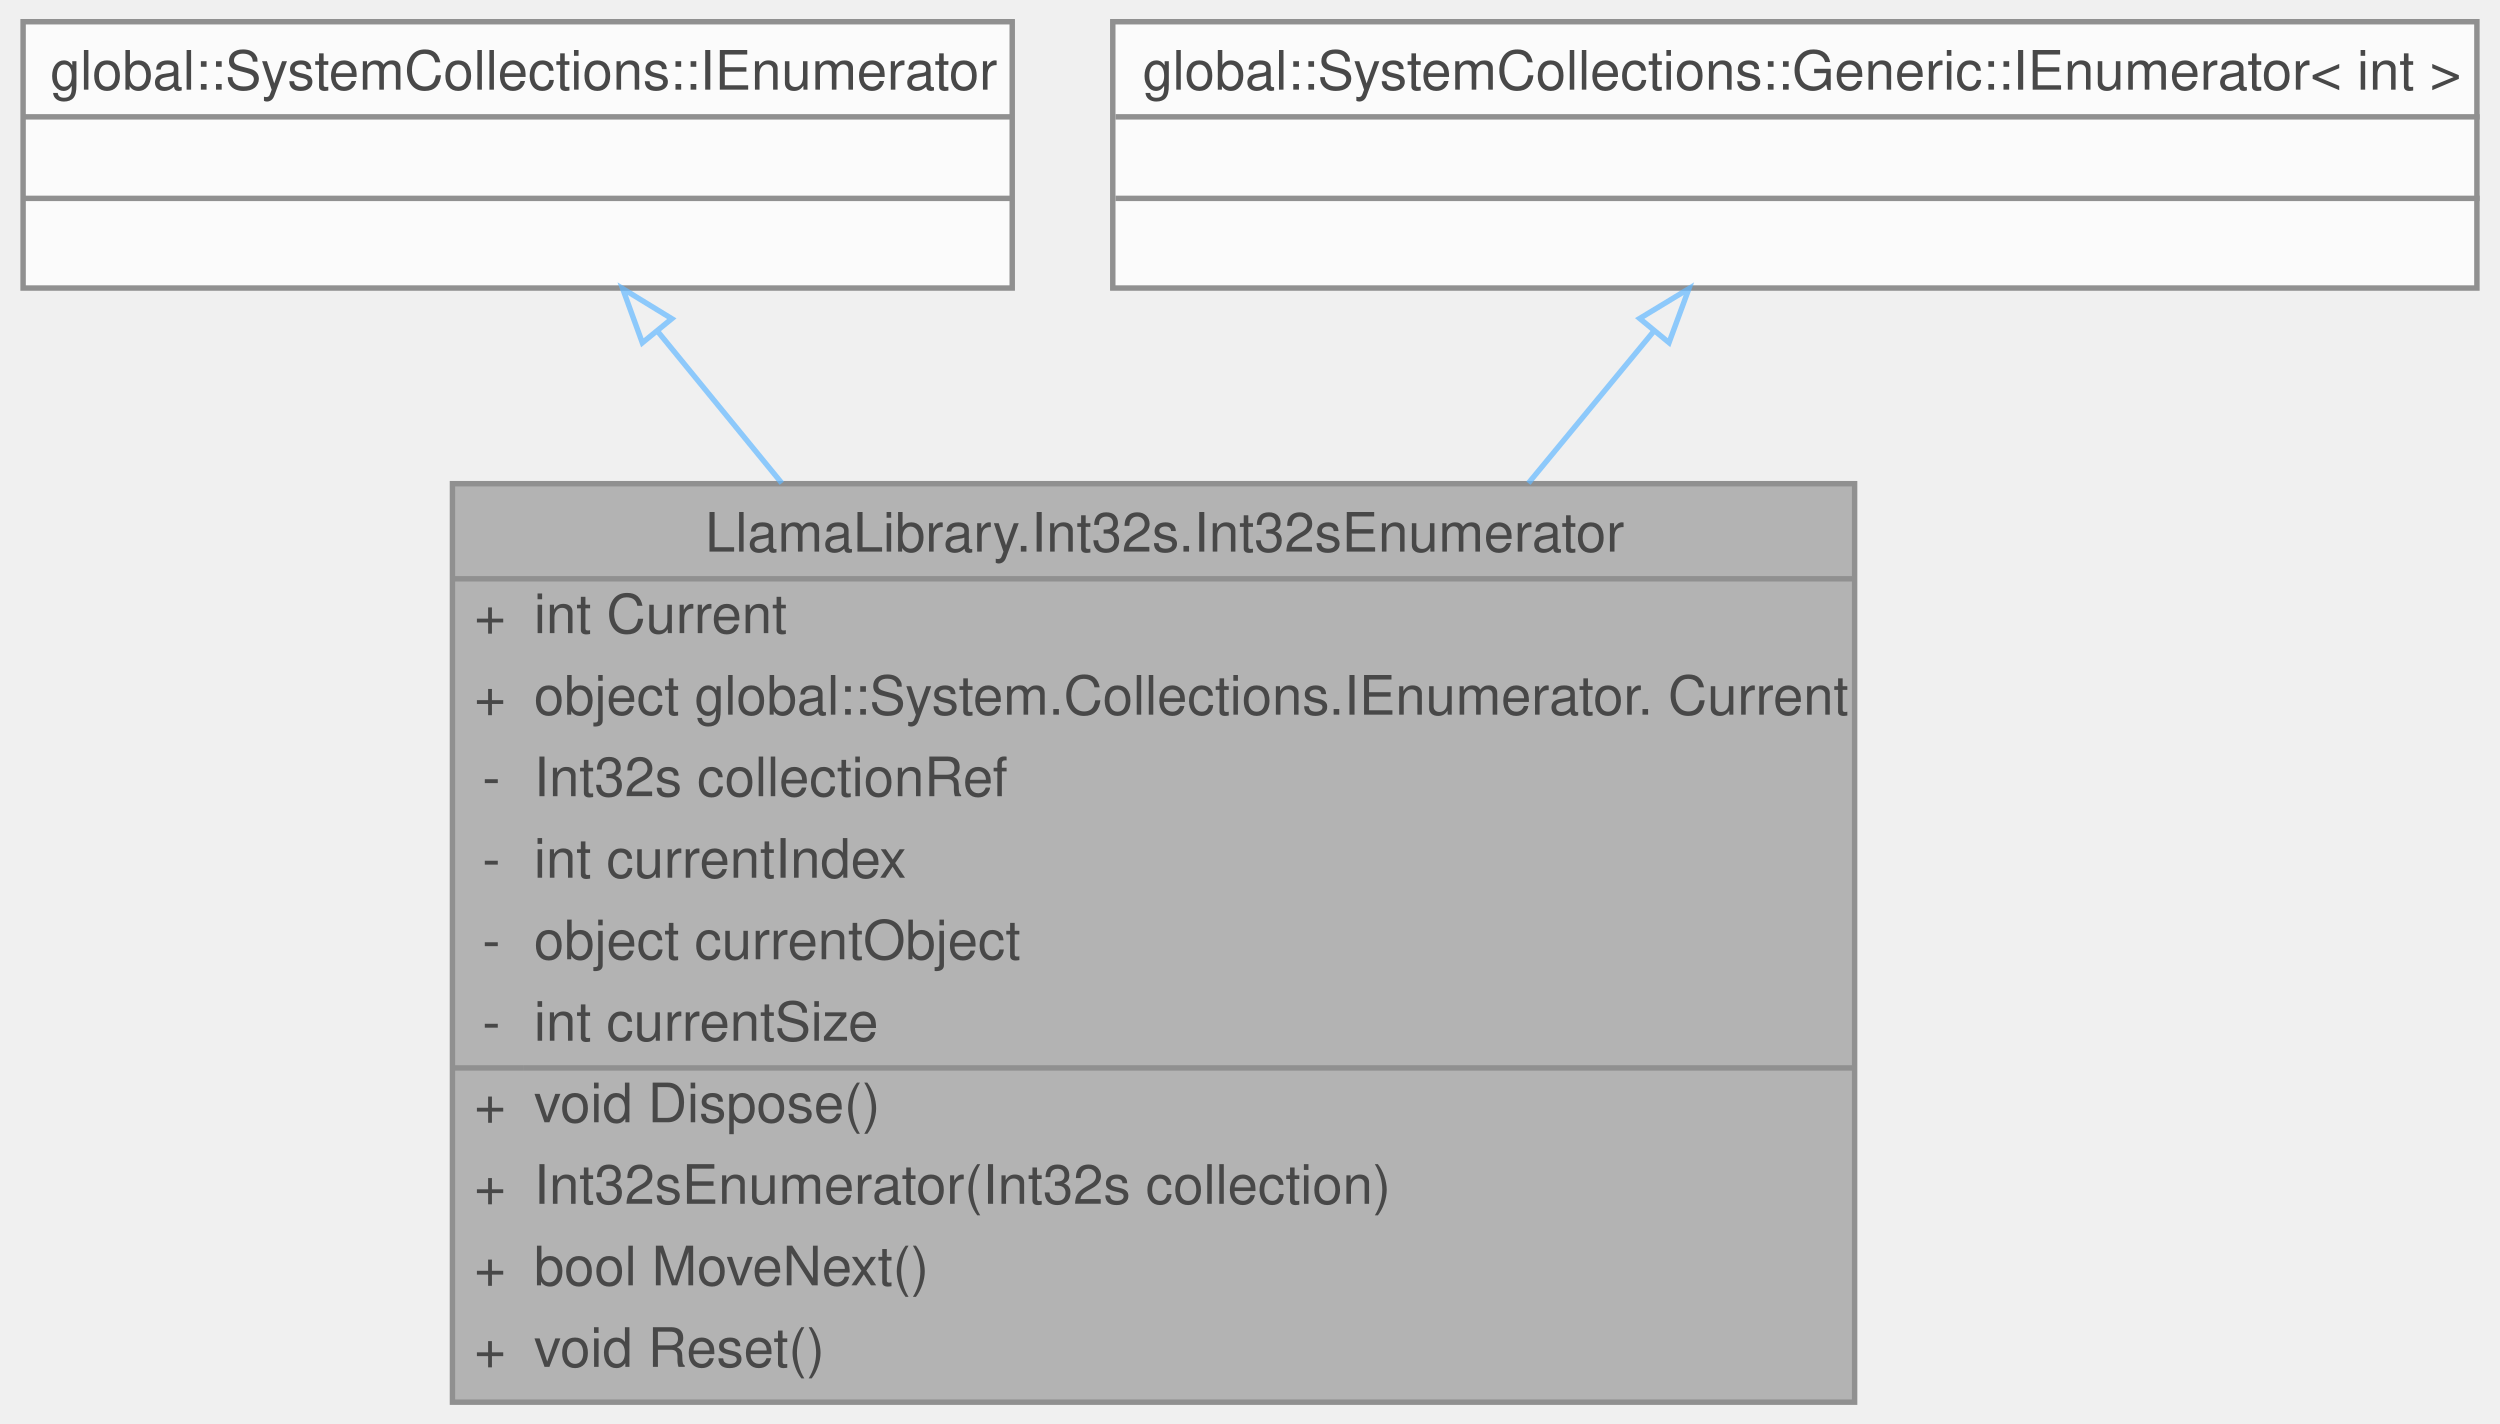
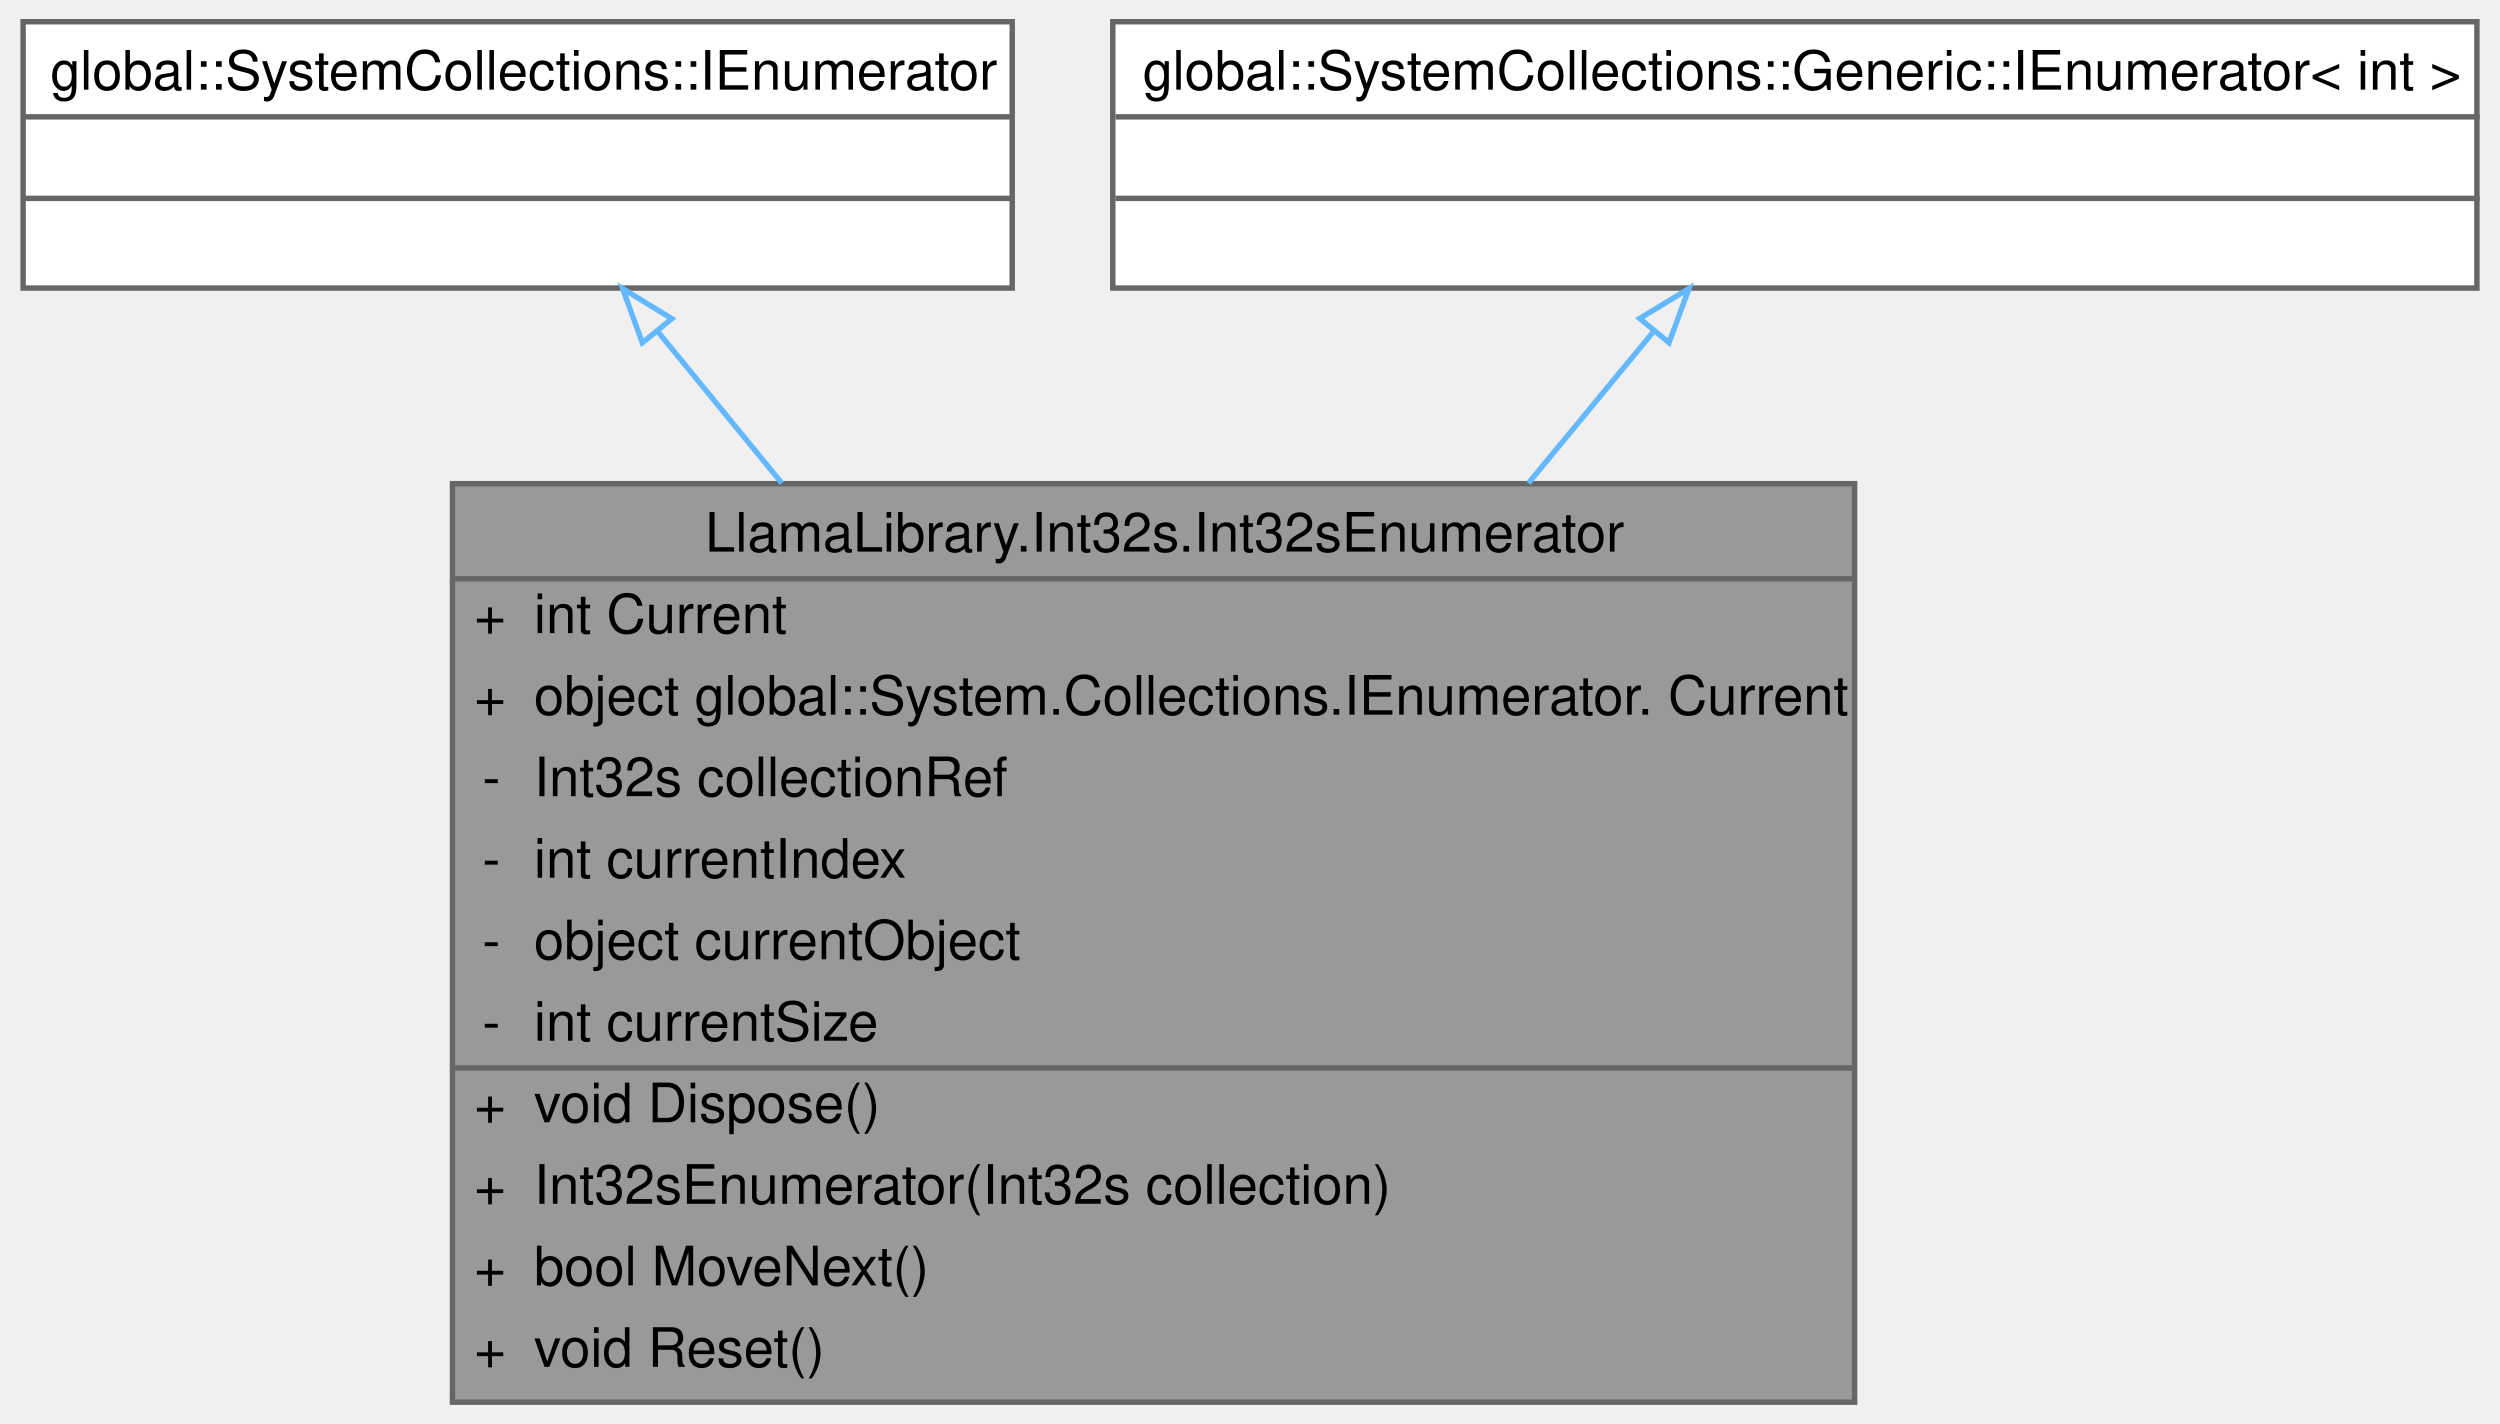
<svg xmlns="http://www.w3.org/2000/svg" xmlns:xlink="http://www.w3.org/1999/xlink" width="460pt" height="262pt" viewBox="0.00 0.00 459.50 262.00">
-   <svg id="main" version="1.1" xml:space="preserve">
-     <style type="text/css">
- .node, .edge {opacity: 0.7;}
- .node.selected, .edge.selected {opacity: 1;}
- .edge:hover path { stroke: red; }
- .edge:hover polygon { stroke: red; fill: red; }
- </style>
-     <svg id="graph" class="graph">
-       <g id="graph0" class="graph" transform="scale(1 1) rotate(0) translate(4 258)">
-         <g id="Node000001" class="node">
-           <g id="a_Node000001">
-             <a xlink:title=" ">
-               <polygon fill="#999999" stroke="none" points="337,-169 79,-169 79,0 337,0 337,-169" />
-               <text text-anchor="start" x="125.5" y="-156.5" font-family="Helvetica,sans-Serif" font-size="10.00">LlamaLibrary.Int32s.Int32sEnumerator</text>
-               <text text-anchor="start" x="83" y="-141.5" font-family="Helvetica,sans-Serif" font-size="10.00">+</text>
-               <text text-anchor="start" x="94" y="-141.5" font-family="Helvetica,sans-Serif" font-size="10.00">int Current</text>
-               <text text-anchor="start" x="83" y="-126.5" font-family="Helvetica,sans-Serif" font-size="10.00">+</text>
-               <text text-anchor="start" x="94" y="-126.5" font-family="Helvetica,sans-Serif" font-size="10.00">object global::System.Collections.IEnumerator. Current</text>
-               <text text-anchor="start" x="84.5" y="-111.5" font-family="Helvetica,sans-Serif" font-size="10.00">-</text>
-               <text text-anchor="start" x="94" y="-111.5" font-family="Helvetica,sans-Serif" font-size="10.00">Int32s collectionRef</text>
-               <text text-anchor="start" x="84.5" y="-96.5" font-family="Helvetica,sans-Serif" font-size="10.00">-</text>
-               <text text-anchor="start" x="94" y="-96.5" font-family="Helvetica,sans-Serif" font-size="10.00">int currentIndex</text>
-               <text text-anchor="start" x="84.5" y="-81.5" font-family="Helvetica,sans-Serif" font-size="10.00">-</text>
-               <text text-anchor="start" x="94" y="-81.5" font-family="Helvetica,sans-Serif" font-size="10.00">object currentObject</text>
-               <text text-anchor="start" x="84.5" y="-66.5" font-family="Helvetica,sans-Serif" font-size="10.00">-</text>
-               <text text-anchor="start" x="94" y="-66.5" font-family="Helvetica,sans-Serif" font-size="10.00">int currentSize</text>
-               <text text-anchor="start" x="83" y="-51.5" font-family="Helvetica,sans-Serif" font-size="10.00">+</text>
-               <text text-anchor="start" x="94" y="-51.5" font-family="Helvetica,sans-Serif" font-size="10.00">void Dispose()</text>
-               <text text-anchor="start" x="83" y="-36.5" font-family="Helvetica,sans-Serif" font-size="10.00">+</text>
-               <text text-anchor="start" x="94" y="-36.5" font-family="Helvetica,sans-Serif" font-size="10.00">Int32sEnumerator(Int32s collection)</text>
-               <text text-anchor="start" x="83" y="-21.5" font-family="Helvetica,sans-Serif" font-size="10.00">+</text>
-               <text text-anchor="start" x="94" y="-21.5" font-family="Helvetica,sans-Serif" font-size="10.00">bool MoveNext()</text>
-               <text text-anchor="start" x="83" y="-6.5" font-family="Helvetica,sans-Serif" font-size="10.00">+</text>
-               <text text-anchor="start" x="94" y="-6.5" font-family="Helvetica,sans-Serif" font-size="10.00">void Reset()</text>
-               <polygon fill="#666666" stroke="#666666" points="79,-151.5 79,-151.5 337,-151.5 337,-151.5 79,-151.5" />
-               <polygon fill="#666666" stroke="#666666" points="79,-61.5 79,-61.5 92,-61.5 92,-61.5 79,-61.5" />
-               <polygon fill="#666666" stroke="#666666" points="92,-61.5 92,-61.5 337,-61.5 337,-61.5 92,-61.5" />
-               <polygon fill="none" stroke="#666666" points="79,0 79,-169 337,-169 337,0 79,0" />
-             </a>
-           </g>
-         </g>
-         <g id="Node000002" class="node">
-           <g id="a_Node000002">
-             <a xlink:title=" ">
-               <polygon fill="white" stroke="none" points="182,-254 0,-254 0,-205 182,-205 182,-254" />
-               <text text-anchor="start" x="5" y="-241.5" font-family="Helvetica,sans-Serif" font-size="10.00">global::SystemCollections::IEnumerator</text>
-               <text text-anchor="start" x="89" y="-226.5" font-family="Helvetica,sans-Serif" font-size="10.00"> </text>
-               <text text-anchor="start" x="89" y="-211.5" font-family="Helvetica,sans-Serif" font-size="10.00"> </text>
-               <polygon fill="#666666" stroke="#666666" points="0,-236.5 0,-236.5 182,-236.5 182,-236.5 0,-236.5" />
-               <polygon fill="#666666" stroke="#666666" points="0,-221.5 0,-221.5 182,-221.5 182,-221.5 0,-221.5" />
-               <polygon fill="none" stroke="#666666" points="0,-205 0,-254 182,-254 182,-205 0,-205" />
-             </a>
-           </g>
-         </g>
-         <g id="edge1_Node000001_Node000002" class="edge">
-           <g id="a_edge1_Node000001_Node000002">
-             <a xlink:title=" ">
-               <path fill="none" stroke="#63b8ff" d="M116.68,-197.12C123.62,-188.63 131.48,-179.02 139.6,-169.1" />
-               <polygon fill="none" stroke="#63b8ff" points="113.94,-194.93 110.32,-204.89 119.36,-199.36 113.94,-194.93" />
-             </a>
-           </g>
-         </g>
-         <g id="Node000003" class="node">
-           <g id="a_Node000003">
-             <a xlink:title=" ">
-               <polygon fill="white" stroke="none" points="451.5,-254 200.5,-254 200.5,-205 451.5,-205 451.5,-254" />
-               <text text-anchor="start" x="206" y="-241.5" font-family="Helvetica,sans-Serif" font-size="10.00">global::SystemCollections::Generic::IEnumerator&lt; int &gt;</text>
-               <text text-anchor="start" x="324.5" y="-226.5" font-family="Helvetica,sans-Serif" font-size="10.00"> </text>
-               <text text-anchor="start" x="324.5" y="-211.5" font-family="Helvetica,sans-Serif" font-size="10.00"> </text>
-               <polygon fill="#666666" stroke="#666666" points="201,-236.5 201,-236.5 452,-236.5 452,-236.5 201,-236.5" />
-               <polygon fill="#666666" stroke="#666666" points="201,-221.5 201,-221.5 452,-221.5 452,-221.5 201,-221.5" />
-               <polygon fill="none" stroke="#666666" points="200.5,-205 200.5,-254 451.5,-254 451.5,-205 200.5,-205" />
-             </a>
-           </g>
-         </g>
-         <g id="edge2_Node000001_Node000003" class="edge">
-           <g id="a_edge2_Node000001_Node000003">
-             <a xlink:title=" ">
-               <path fill="none" stroke="#63b8ff" d="M300.1,-197.12C293.1,-188.63 285.17,-179.02 276.98,-169.1" />
-               <polygon fill="none" stroke="#63b8ff" points="297.45,-199.4 306.51,-204.89 302.85,-194.95 297.45,-199.4" />
-             </a>
-           </g>
-         </g>
+   <g id="graph0" class="graph" transform="scale(1 1) rotate(0) translate(4 258)">
+     <g id="Node000001" class="node">
+       <g id="a_Node000001">
+         <a xlink:title=" ">
+           <polygon fill="#999999" stroke="none" points="337,-169 79,-169 79,0 337,0 337,-169" />
+           <text text-anchor="start" x="125.5" y="-156.5" font-family="Helvetica,sans-Serif" font-size="10.00">LlamaLibrary.Int32s.Int32sEnumerator</text>
+           <text text-anchor="start" x="83" y="-141.5" font-family="Helvetica,sans-Serif" font-size="10.00">+</text>
+           <text text-anchor="start" x="94" y="-141.5" font-family="Helvetica,sans-Serif" font-size="10.00">int Current</text>
+           <text text-anchor="start" x="83" y="-126.5" font-family="Helvetica,sans-Serif" font-size="10.00">+</text>
+           <text text-anchor="start" x="94" y="-126.5" font-family="Helvetica,sans-Serif" font-size="10.00">object global::System.Collections.IEnumerator. Current</text>
+           <text text-anchor="start" x="84.5" y="-111.5" font-family="Helvetica,sans-Serif" font-size="10.00">-</text>
+           <text text-anchor="start" x="94" y="-111.5" font-family="Helvetica,sans-Serif" font-size="10.00">Int32s collectionRef</text>
+           <text text-anchor="start" x="84.5" y="-96.5" font-family="Helvetica,sans-Serif" font-size="10.00">-</text>
+           <text text-anchor="start" x="94" y="-96.5" font-family="Helvetica,sans-Serif" font-size="10.00">int currentIndex</text>
+           <text text-anchor="start" x="84.5" y="-81.5" font-family="Helvetica,sans-Serif" font-size="10.00">-</text>
+           <text text-anchor="start" x="94" y="-81.5" font-family="Helvetica,sans-Serif" font-size="10.00">object currentObject</text>
+           <text text-anchor="start" x="84.5" y="-66.5" font-family="Helvetica,sans-Serif" font-size="10.00">-</text>
+           <text text-anchor="start" x="94" y="-66.5" font-family="Helvetica,sans-Serif" font-size="10.00">int currentSize</text>
+           <text text-anchor="start" x="83" y="-51.5" font-family="Helvetica,sans-Serif" font-size="10.00">+</text>
+           <text text-anchor="start" x="94" y="-51.5" font-family="Helvetica,sans-Serif" font-size="10.00">void Dispose()</text>
+           <text text-anchor="start" x="83" y="-36.5" font-family="Helvetica,sans-Serif" font-size="10.00">+</text>
+           <text text-anchor="start" x="94" y="-36.5" font-family="Helvetica,sans-Serif" font-size="10.00">Int32sEnumerator(Int32s collection)</text>
+           <text text-anchor="start" x="83" y="-21.5" font-family="Helvetica,sans-Serif" font-size="10.00">+</text>
+           <text text-anchor="start" x="94" y="-21.5" font-family="Helvetica,sans-Serif" font-size="10.00">bool MoveNext()</text>
+           <text text-anchor="start" x="83" y="-6.5" font-family="Helvetica,sans-Serif" font-size="10.00">+</text>
+           <text text-anchor="start" x="94" y="-6.5" font-family="Helvetica,sans-Serif" font-size="10.00">void Reset()</text>
+           <polygon fill="#666666" stroke="#666666" points="79,-151.5 79,-151.5 337,-151.5 337,-151.5 79,-151.5" />
+           <polygon fill="#666666" stroke="#666666" points="79,-61.5 79,-61.5 92,-61.5 92,-61.5 79,-61.5" />
+           <polygon fill="#666666" stroke="#666666" points="92,-61.5 92,-61.5 337,-61.5 337,-61.5 92,-61.5" />
+           <polygon fill="none" stroke="#666666" points="79,0 79,-169 337,-169 337,0 79,0" />
+         </a>
      </g>
-     </svg>
-   </svg>
-   <style type="text/css">
- 
- [data-mouse-over-selected='false'] { opacity: 0.7; }
- [data-mouse-over-selected='true']  { opacity: 1.0; }
- 
- </style>
+     </g>
+     <g id="Node000002" class="node">
+       <g id="a_Node000002">
+         <a xlink:title=" ">
+           <polygon fill="white" stroke="none" points="182,-254 0,-254 0,-205 182,-205 182,-254" />
+           <text text-anchor="start" x="5" y="-241.5" font-family="Helvetica,sans-Serif" font-size="10.00">global::SystemCollections::IEnumerator</text>
+           <text text-anchor="start" x="89" y="-226.5" font-family="Helvetica,sans-Serif" font-size="10.00"> </text>
+           <text text-anchor="start" x="89" y="-211.5" font-family="Helvetica,sans-Serif" font-size="10.00"> </text>
+           <polygon fill="#666666" stroke="#666666" points="0,-236.5 0,-236.5 182,-236.5 182,-236.5 0,-236.5" />
+           <polygon fill="#666666" stroke="#666666" points="0,-221.5 0,-221.5 182,-221.5 182,-221.5 0,-221.5" />
+           <polygon fill="none" stroke="#666666" points="0,-205 0,-254 182,-254 182,-205 0,-205" />
+         </a>
+       </g>
+     </g>
+     <g id="edge1_Node000001_Node000002" class="edge">
+       <g id="a_edge1_Node000001_Node000002">
+         <a xlink:title=" ">
+           <path fill="none" stroke="#63b8ff" d="M116.68,-197.12C123.62,-188.63 131.48,-179.02 139.6,-169.1" />
+           <polygon fill="none" stroke="#63b8ff" points="113.94,-194.93 110.32,-204.89 119.36,-199.36 113.94,-194.93" />
+         </a>
+       </g>
+     </g>
+     <g id="Node000003" class="node">
+       <g id="a_Node000003">
+         <a xlink:title=" ">
+           <polygon fill="white" stroke="none" points="451.5,-254 200.5,-254 200.5,-205 451.5,-205 451.5,-254" />
+           <text text-anchor="start" x="206" y="-241.5" font-family="Helvetica,sans-Serif" font-size="10.00">global::SystemCollections::Generic::IEnumerator&lt; int &gt;</text>
+           <text text-anchor="start" x="324.5" y="-226.5" font-family="Helvetica,sans-Serif" font-size="10.00"> </text>
+           <text text-anchor="start" x="324.5" y="-211.5" font-family="Helvetica,sans-Serif" font-size="10.00"> </text>
+           <polygon fill="#666666" stroke="#666666" points="201,-236.5 201,-236.5 452,-236.5 452,-236.5 201,-236.5" />
+           <polygon fill="#666666" stroke="#666666" points="201,-221.5 201,-221.5 452,-221.5 452,-221.5 201,-221.5" />
+           <polygon fill="none" stroke="#666666" points="200.5,-205 200.5,-254 451.5,-254 451.5,-205 200.5,-205" />
+         </a>
+       </g>
+     </g>
+     <g id="edge2_Node000001_Node000003" class="edge">
+       <g id="a_edge2_Node000001_Node000003">
+         <a xlink:title=" ">
+           <path fill="none" stroke="#63b8ff" d="M300.1,-197.12C293.1,-188.63 285.17,-179.02 276.98,-169.1" />
+           <polygon fill="none" stroke="#63b8ff" points="297.45,-199.4 306.51,-204.89 302.85,-194.95 297.45,-199.4" />
+         </a>
+       </g>
+     </g>
+   </g>
</svg>
